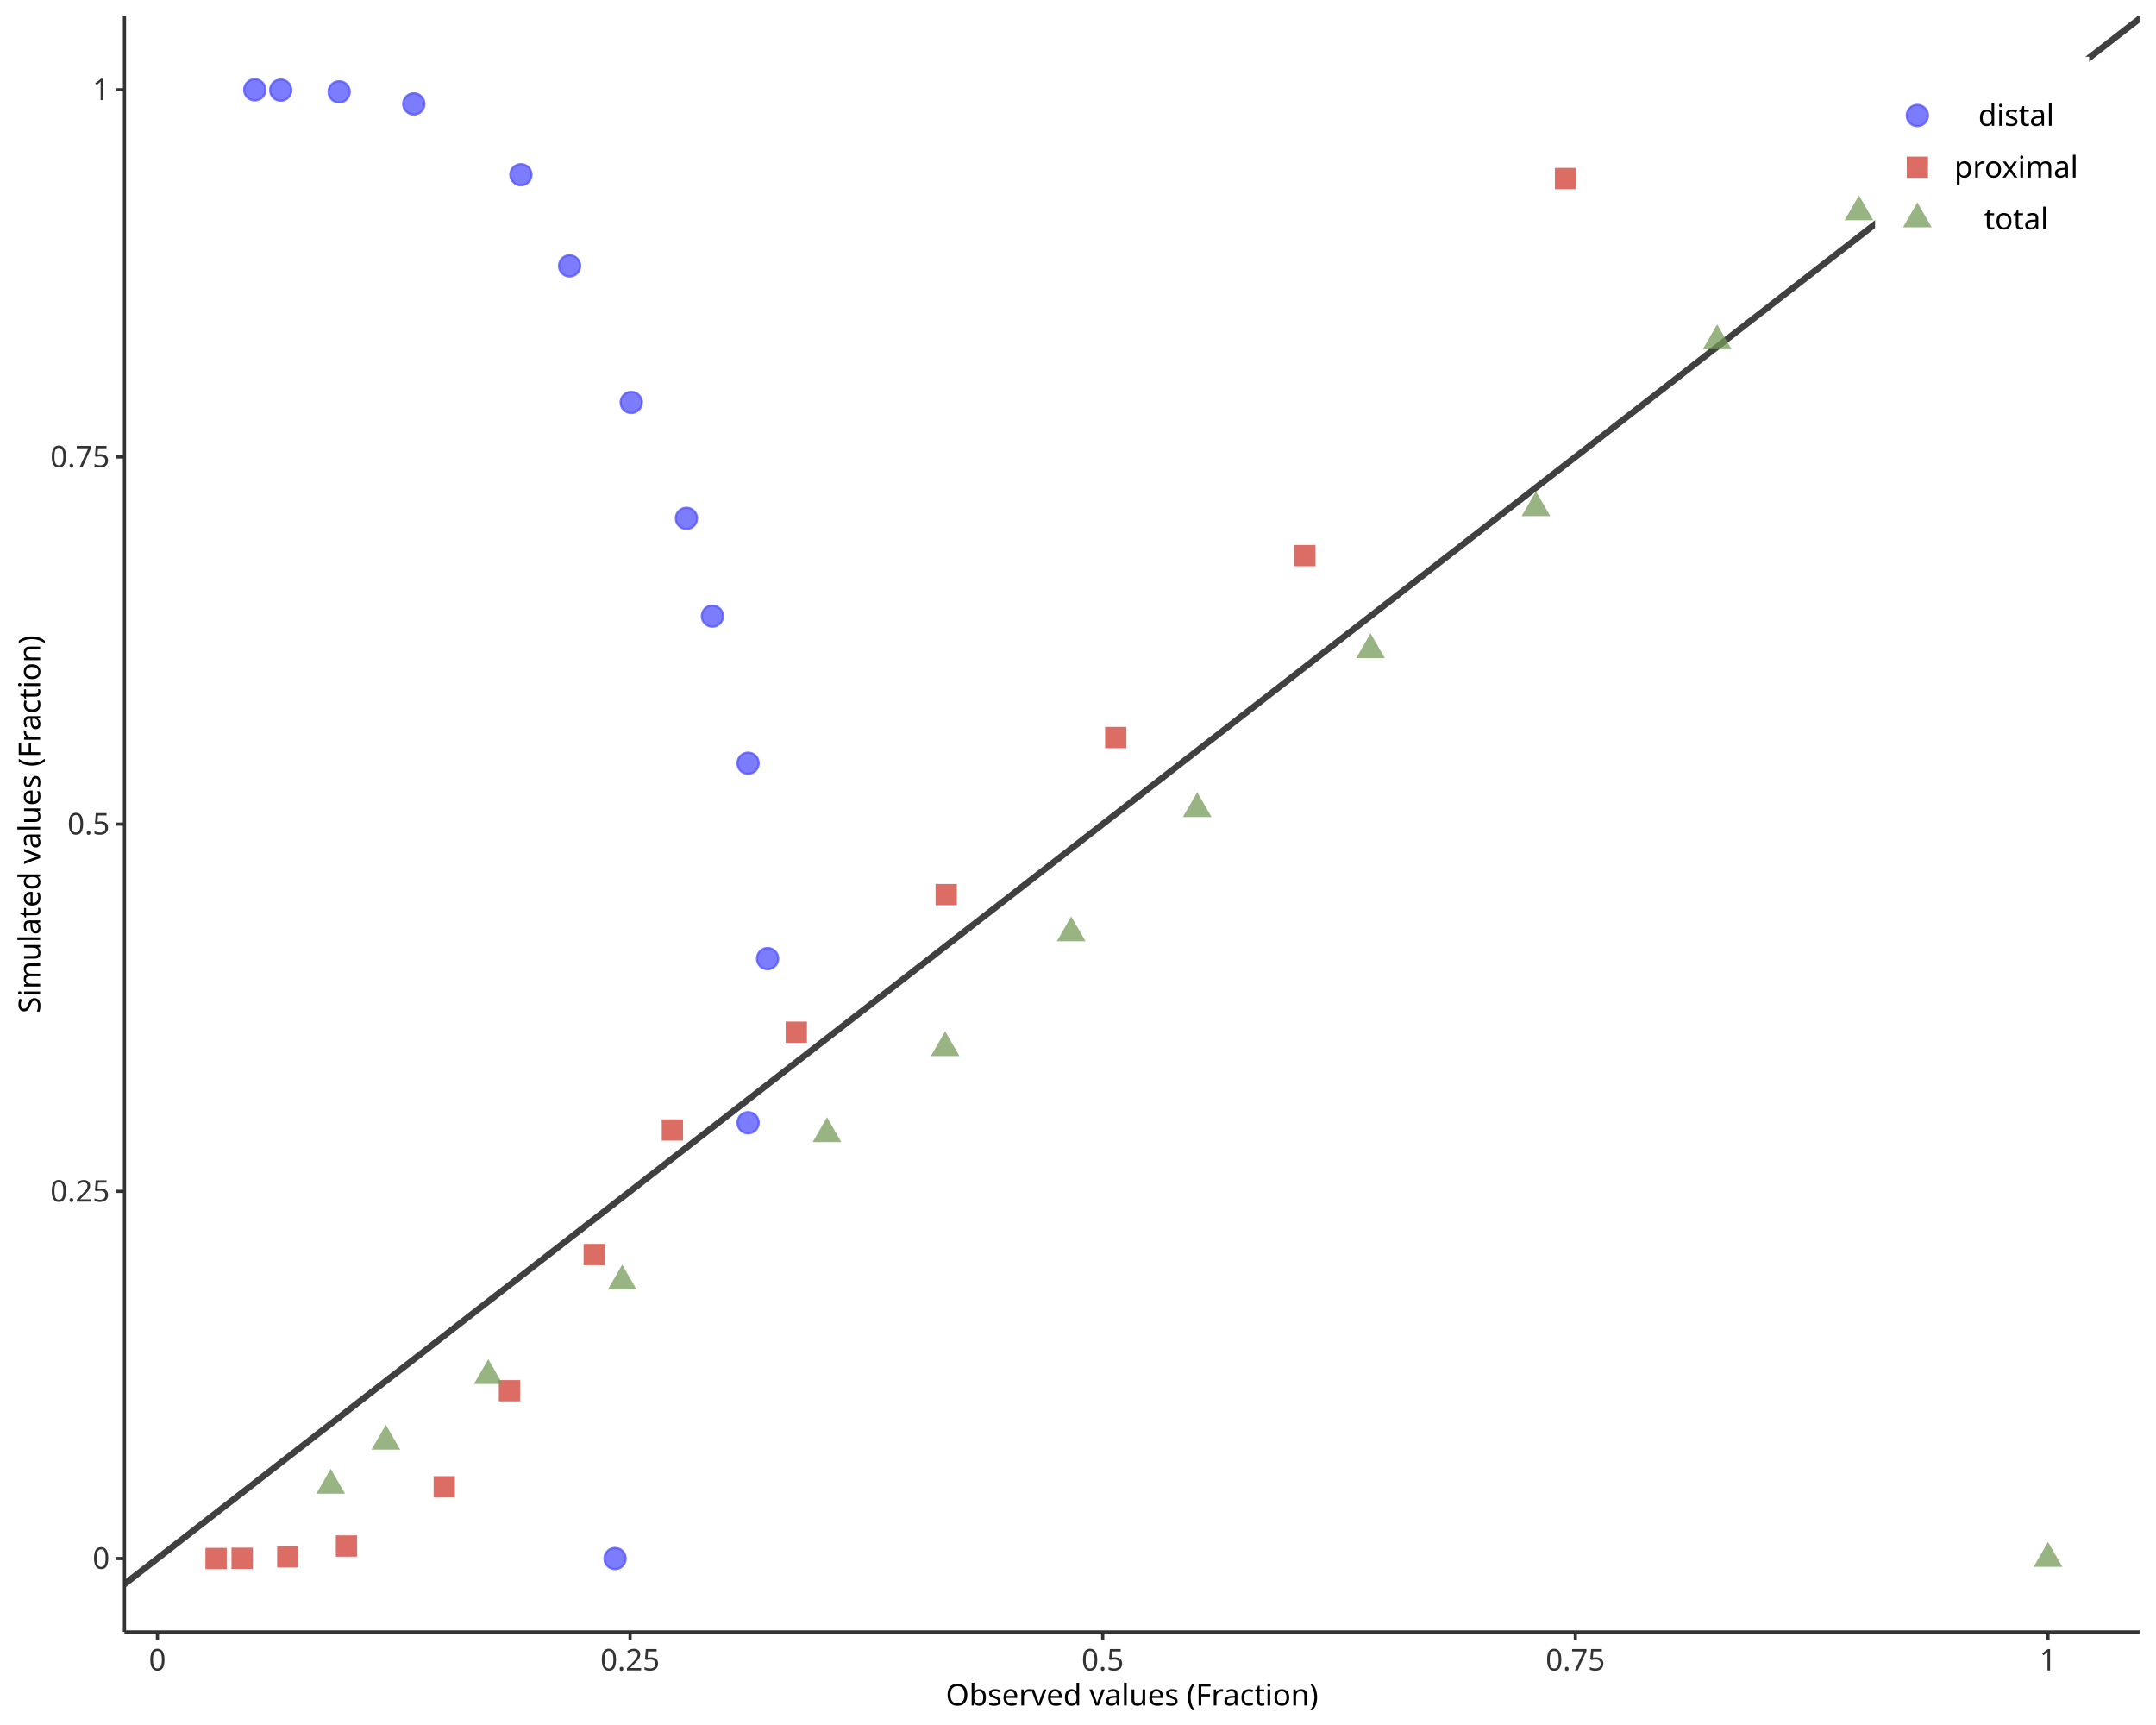
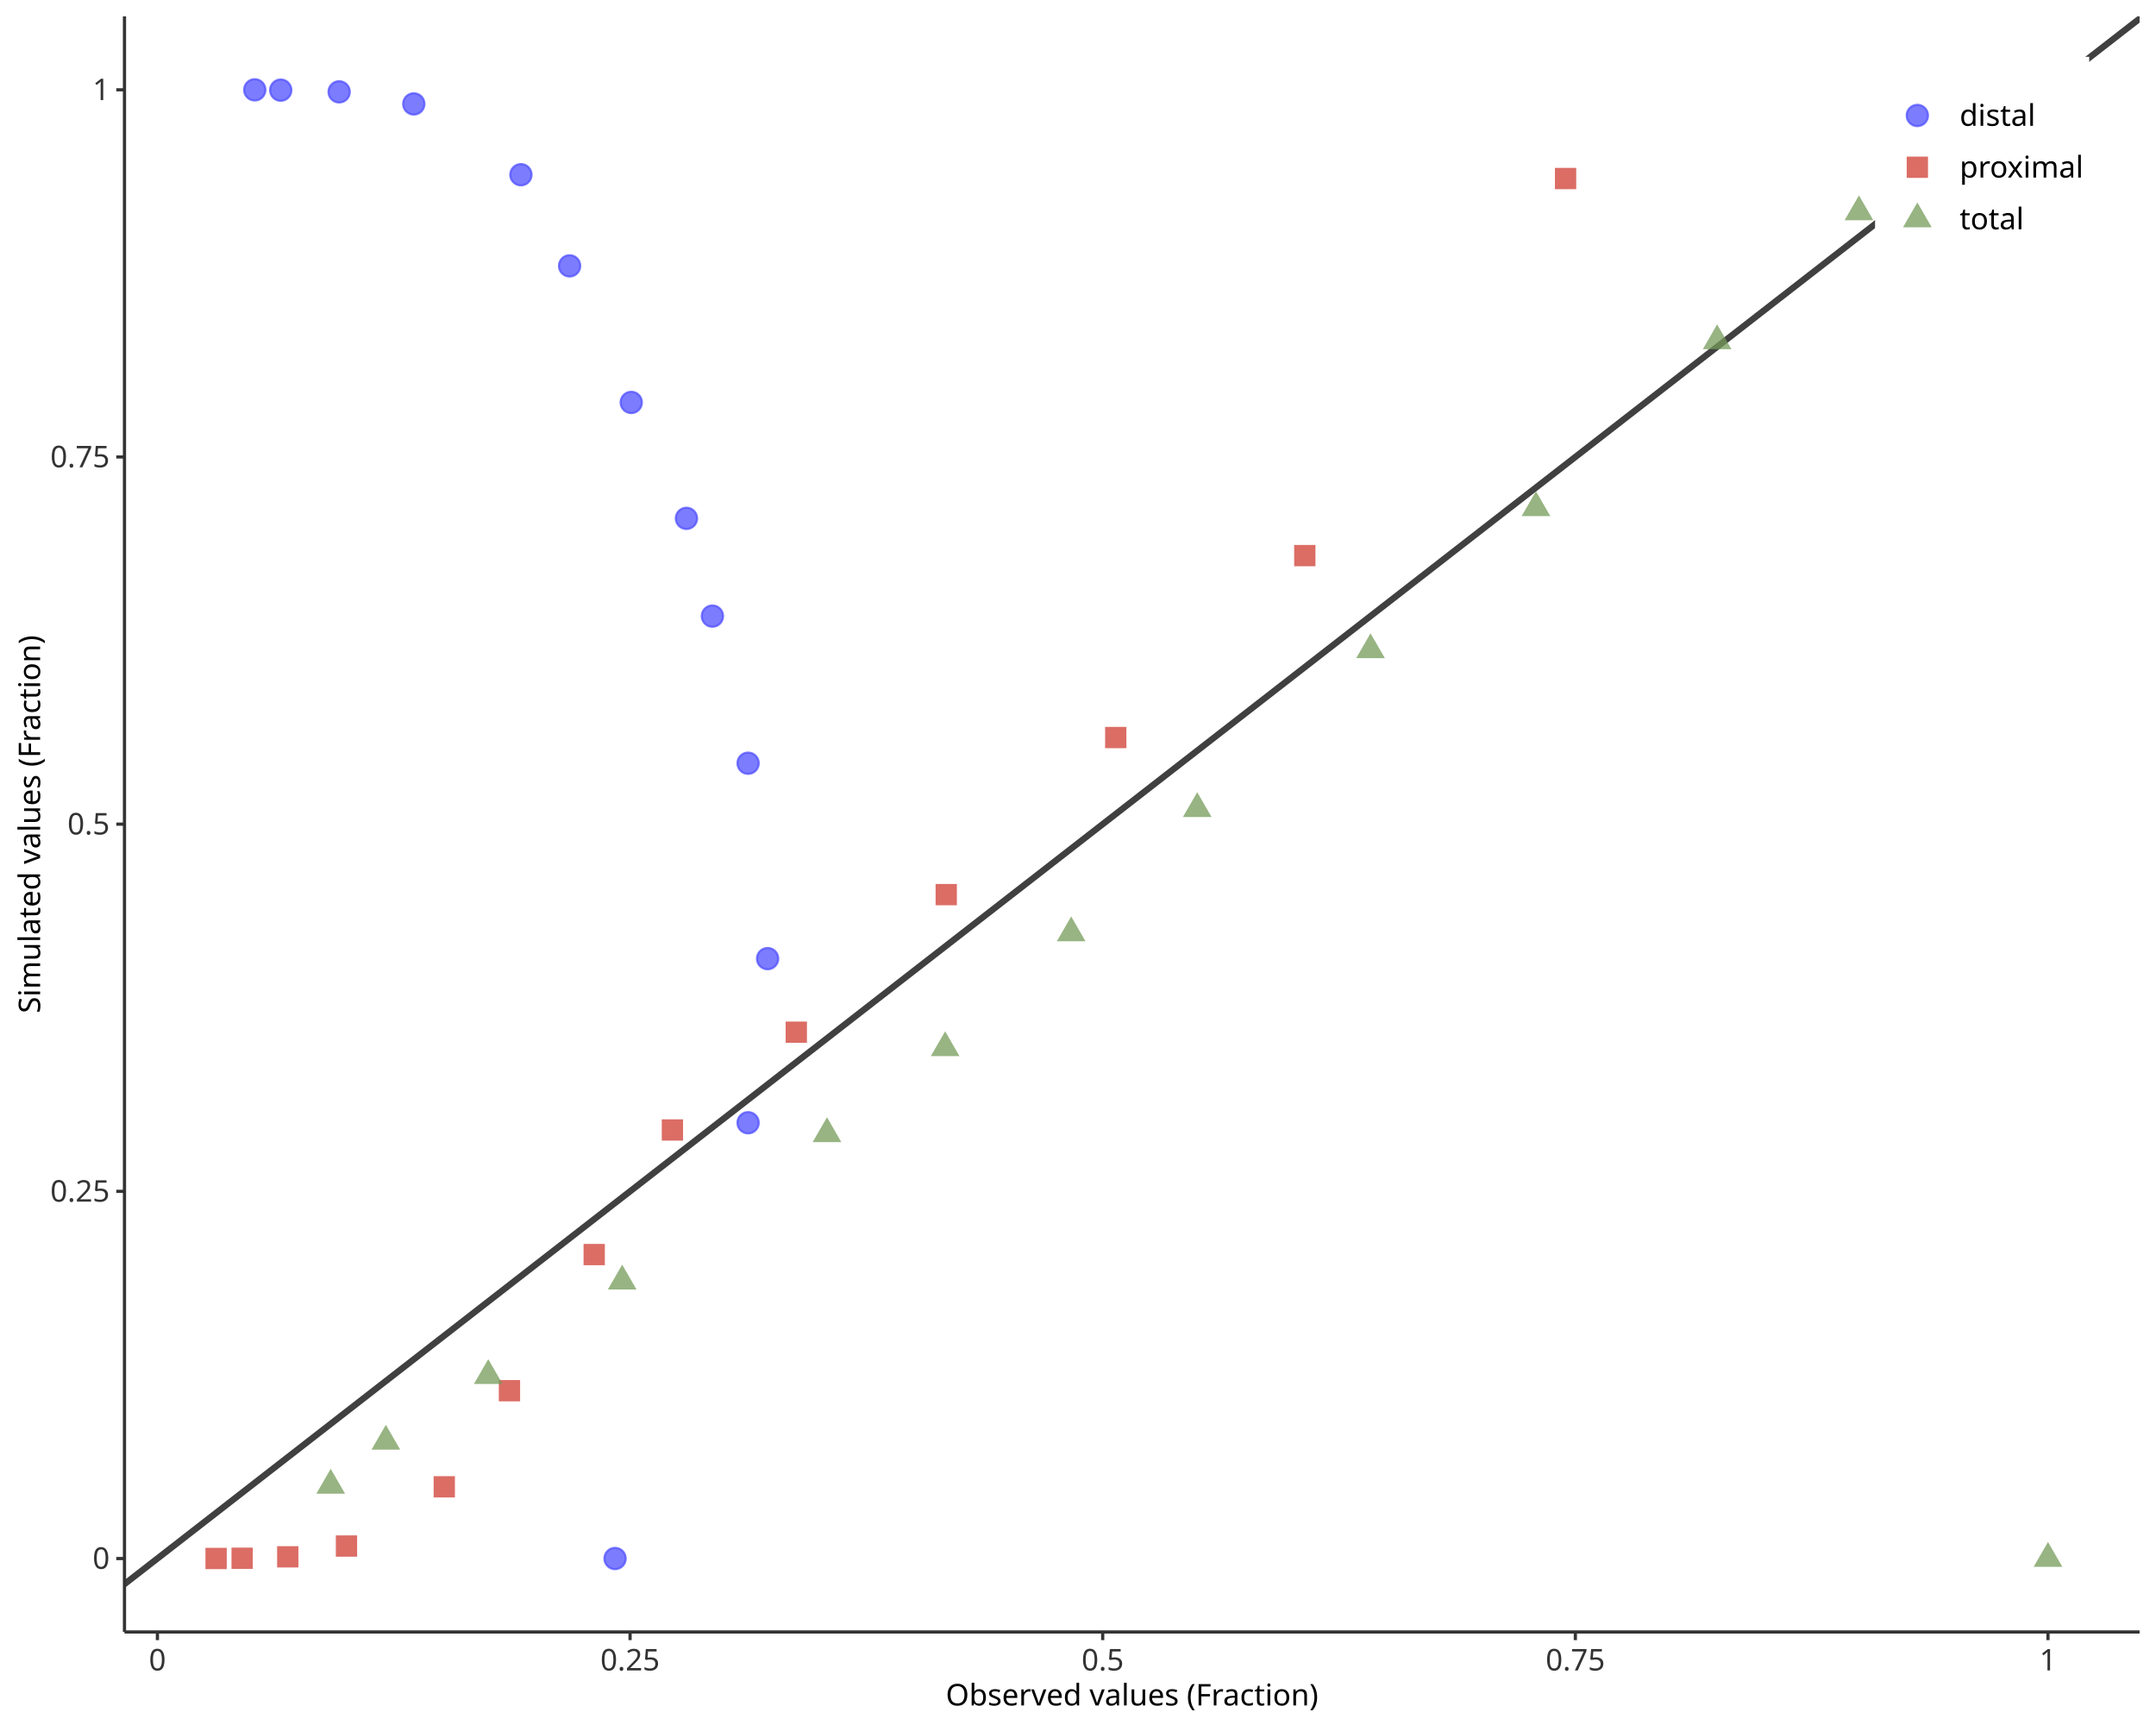
<svg xmlns="http://www.w3.org/2000/svg" class="svglite" data-engine-version="2.0" width="720.00pt" height="576.00pt" viewBox="0 0 720.00 576.00">
  <defs>
    <style type="text/css">
    .svglite line, .svglite polyline, .svglite polygon, .svglite path, .svglite rect, .svglite circle {
      fill: none;
      stroke: #000000;
      stroke-linecap: round;
      stroke-linejoin: round;
      stroke-miterlimit: 10.00;
    }
  </style>
  </defs>
  <rect width="100%" height="100%" style="stroke: none; fill: #FFFFFF;" />
  <defs>
    <clipPath id="cpMC4wMHw3MjAuMDB8MC4wMHw1NzYuMDA=">
      <rect x="0.00" y="0.00" width="720.00" height="576.00" />
    </clipPath>
  </defs>
  <g clip-path="url(#cpMC4wMHw3MjAuMDB8MC4wMHw1NzYuMDA=)">
    <rect x="0.00" y="0.00" width="720.00" height="576.00" style="stroke-width: 1.07; stroke: none; fill: #FFFFFF;" />
  </g>
  <defs>
    <clipPath id="cpNDEuNTd8NzE0LjUyfDUuNDh8NTQ0Ljkz">
      <rect x="41.57" y="5.48" width="672.95" height="539.45" />
    </clipPath>
  </defs>
  <g clip-path="url(#cpNDEuNTd8NzE0LjUyfDUuNDh8NTQ0Ljkz)">
    <rect x="41.57" y="5.48" width="672.95" height="539.45" style="stroke-width: 1.07; stroke: none; fill: #FFFFFF;" />
    <polyline points="41.57,459.11 714.52,459.11 " style="stroke-width: 0.53; stroke: #FFFFFF; stroke-linecap: butt;" />
    <polyline points="41.57,336.50 714.52,336.50 " style="stroke-width: 0.53; stroke: #FFFFFF; stroke-linecap: butt;" />
    <polyline points="41.57,213.89 714.52,213.89 " style="stroke-width: 0.53; stroke: #FFFFFF; stroke-linecap: butt;" />
    <polyline points="41.57,91.29 714.52,91.29 " style="stroke-width: 0.53; stroke: #FFFFFF; stroke-linecap: butt;" />
    <polyline points="131.49,544.93 131.49,5.48 " style="stroke-width: 0.53; stroke: #FFFFFF; stroke-linecap: butt;" />
    <polyline points="289.33,544.93 289.33,5.48 " style="stroke-width: 0.53; stroke: #FFFFFF; stroke-linecap: butt;" />
    <polyline points="447.17,544.93 447.17,5.48 " style="stroke-width: 0.53; stroke: #FFFFFF; stroke-linecap: butt;" />
    <polyline points="605.01,544.93 605.01,5.48 " style="stroke-width: 0.53; stroke: #FFFFFF; stroke-linecap: butt;" />
  </g>
  <g clip-path="url(#cpMC4wMHw3MjAuMDB8MC4wMHw1NzYuMDA=)">
</g>
  <g clip-path="url(#cpNDEuNTd8NzE0LjUyfDUuNDh8NTQ0Ljkz)">
</g>
  <g clip-path="url(#cpMC4wMHw3MjAuMDB8MC4wMHw1NzYuMDA=)">
</g>
  <g clip-path="url(#cpNDEuNTd8NzE0LjUyfDUuNDh8NTQ0Ljkz)">
</g>
  <g clip-path="url(#cpMC4wMHw3MjAuMDB8MC4wMHw1NzYuMDA=)">
</g>
  <g clip-path="url(#cpNDEuNTd8NzE0LjUyfDUuNDh8NTQ0Ljkz)">
</g>
  <g clip-path="url(#cpMC4wMHw3MjAuMDB8MC4wMHw1NzYuMDA=)">
</g>
  <g clip-path="url(#cpNDEuNTd8NzE0LjUyfDUuNDh8NTQ0Ljkz)">
</g>
  <g clip-path="url(#cpMC4wMHw3MjAuMDB8MC4wMHw1NzYuMDA=)">
</g>
  <g clip-path="url(#cpNDEuNTd8NzE0LjUyfDUuNDh8NTQ0Ljkz)">
</g>
  <g clip-path="url(#cpMC4wMHw3MjAuMDB8MC4wMHw1NzYuMDA=)">
</g>
  <g clip-path="url(#cpNDEuNTd8NzE0LjUyfDUuNDh8NTQ0Ljkz)">
</g>
  <g clip-path="url(#cpMC4wMHw3MjAuMDB8MC4wMHw1NzYuMDA=)">
</g>
  <g clip-path="url(#cpNDEuNTd8NzE0LjUyfDUuNDh8NTQ0Ljkz)">
</g>
  <g clip-path="url(#cpMC4wMHw3MjAuMDB8MC4wMHw1NzYuMDA=)">
</g>
  <g clip-path="url(#cpNDEuNTd8NzE0LjUyfDUuNDh8NTQ0Ljkz)">
</g>
  <g clip-path="url(#cpMC4wMHw3MjAuMDB8MC4wMHw1NzYuMDA=)">
</g>
  <g clip-path="url(#cpNDEuNTd8NzE0LjUyfDUuNDh8NTQ0Ljkz)">
</g>
  <g clip-path="url(#cpMC4wMHw3MjAuMDB8MC4wMHw1NzYuMDA=)">
</g>
  <g clip-path="url(#cpNDEuNTd8NzE0LjUyfDUuNDh8NTQ0Ljkz)">
</g>
  <g clip-path="url(#cpMC4wMHw3MjAuMDB8MC4wMHw1NzYuMDA=)">
</g>
  <g clip-path="url(#cpNDEuNTd8NzE0LjUyfDUuNDh8NTQ0Ljkz)">
</g>
  <g clip-path="url(#cpMC4wMHw3MjAuMDB8MC4wMHw1NzYuMDA=)">
</g>
  <g clip-path="url(#cpNDEuNTd8NzE0LjUyfDUuNDh8NTQ0Ljkz)">
</g>
  <g clip-path="url(#cpMC4wMHw3MjAuMDB8MC4wMHw1NzYuMDA=)">
</g>
  <g clip-path="url(#cpNDEuNTd8NzE0LjUyfDUuNDh8NTQ0Ljkz)">
</g>
  <g clip-path="url(#cpMC4wMHw3MjAuMDB8MC4wMHw1NzYuMDA=)">
</g>
  <g clip-path="url(#cpNDEuNTd8NzE0LjUyfDUuNDh8NTQ0Ljkz)">
</g>
  <g clip-path="url(#cpMC4wMHw3MjAuMDB8MC4wMHw1NzYuMDA=)">
</g>
  <g clip-path="url(#cpNDEuNTd8NzE0LjUyfDUuNDh8NTQ0Ljkz)">
</g>
  <g clip-path="url(#cpMC4wMHw3MjAuMDB8MC4wMHw1NzYuMDA=)">
</g>
  <g clip-path="url(#cpNDEuNTd8NzE0LjUyfDUuNDh8NTQ0Ljkz)">
    <line x1="-631.38" y1="1051.68" x2="1387.47" y2="-516.51" style="stroke-width: 2.13; stroke: #000000; stroke-opacity: 0.75; stroke-linecap: butt;" />
    <circle cx="205.40" cy="520.41" r="3.56" style="stroke-width: 0.71; stroke: #5050FF; stroke-opacity: 0.75; fill: #5050FF; fill-opacity: 0.75;" />
    <circle cx="249.83" cy="374.90" r="3.56" style="stroke-width: 0.71; stroke: #5050FF; stroke-opacity: 0.75; fill: #5050FF; fill-opacity: 0.75;" />
    <circle cx="256.34" cy="320.10" r="3.56" style="stroke-width: 0.71; stroke: #5050FF; stroke-opacity: 0.75; fill: #5050FF; fill-opacity: 0.75;" />
    <circle cx="249.83" cy="254.85" r="3.56" style="stroke-width: 0.71; stroke: #5050FF; stroke-opacity: 0.75; fill: #5050FF; fill-opacity: 0.75;" />
    <circle cx="237.91" cy="205.73" r="3.56" style="stroke-width: 0.71; stroke: #5050FF; stroke-opacity: 0.75; fill: #5050FF; fill-opacity: 0.75;" />
    <circle cx="229.24" cy="173.09" r="3.56" style="stroke-width: 0.71; stroke: #5050FF; stroke-opacity: 0.75; fill: #5050FF; fill-opacity: 0.75;" />
    <circle cx="210.81" cy="134.38" r="3.56" style="stroke-width: 0.71; stroke: #5050FF; stroke-opacity: 0.75; fill: #5050FF; fill-opacity: 0.75;" />
    <circle cx="190.22" cy="88.78" r="3.56" style="stroke-width: 0.71; stroke: #5050FF; stroke-opacity: 0.75; fill: #5050FF; fill-opacity: 0.75;" />
    <circle cx="173.96" cy="58.34" r="3.56" style="stroke-width: 0.71; stroke: #5050FF; stroke-opacity: 0.75; fill: #5050FF; fill-opacity: 0.75;" />
    <circle cx="138.19" cy="34.70" r="3.56" style="stroke-width: 0.71; stroke: #5050FF; stroke-opacity: 0.75; fill: #5050FF; fill-opacity: 0.75;" />
    <circle cx="113.26" cy="30.67" r="3.56" style="stroke-width: 0.71; stroke: #5050FF; stroke-opacity: 0.75; fill: #5050FF; fill-opacity: 0.75;" />
    <circle cx="93.75" cy="30.10" r="3.56" style="stroke-width: 0.71; stroke: #5050FF; stroke-opacity: 0.75; fill: #5050FF; fill-opacity: 0.75;" />
    <circle cx="85.08" cy="30.00" r="3.56" style="stroke-width: 0.71; stroke: #5050FF; stroke-opacity: 0.75; fill: #5050FF; fill-opacity: 0.75;" />
    <polygon points="519.27,63.17 526.38,63.17 526.38,56.06 519.27,56.06 " style="stroke-width: 0.71; stroke: none; fill: #CE3D32; fill-opacity: 0.75;" />
    <polygon points="432.19,189.08 439.30,189.08 439.30,181.97 432.19,181.97 " style="stroke-width: 0.71; stroke: none; fill: #CE3D32; fill-opacity: 0.75;" />
    <polygon points="369.05,249.83 376.16,249.83 376.16,242.72 369.05,242.72 " style="stroke-width: 0.71; stroke: none; fill: #CE3D32; fill-opacity: 0.75;" />
    <polygon points="312.44,302.28 319.55,302.28 319.55,295.17 312.44,295.17 " style="stroke-width: 0.71; stroke: none; fill: #CE3D32; fill-opacity: 0.75;" />
    <polygon points="262.37,348.22 269.48,348.22 269.48,341.11 262.37,341.11 " style="stroke-width: 0.71; stroke: none; fill: #CE3D32; fill-opacity: 0.75;" />
    <polygon points="221.00,380.87 228.11,380.87 228.11,373.76 221.00,373.76 " style="stroke-width: 0.71; stroke: none; fill: #CE3D32; fill-opacity: 0.75;" />
    <polygon points="194.88,422.47 201.99,422.47 201.99,415.36 194.88,415.36 " style="stroke-width: 0.71; stroke: none; fill: #CE3D32; fill-opacity: 0.75;" />
    <polygon points="166.58,467.93 173.69,467.93 173.69,460.82 166.58,460.82 " style="stroke-width: 0.71; stroke: none; fill: #CE3D32; fill-opacity: 0.75;" />
    <polygon points="144.81,500.02 151.92,500.02 151.92,492.91 144.81,492.91 " style="stroke-width: 0.71; stroke: none; fill: #CE3D32; fill-opacity: 0.75;" />
    <polygon points="112.15,519.80 119.26,519.80 119.26,512.69 112.15,512.69 " style="stroke-width: 0.71; stroke: none; fill: #CE3D32; fill-opacity: 0.75;" />
    <polygon points="92.55,523.40 99.66,523.40 99.66,516.29 92.55,516.29 " style="stroke-width: 0.71; stroke: none; fill: #CE3D32; fill-opacity: 0.75;" />
    <polygon points="77.31,523.88 84.42,523.88 84.42,516.77 77.31,516.77 " style="stroke-width: 0.71; stroke: none; fill: #CE3D32; fill-opacity: 0.75;" />
    <polygon points="68.61,523.95 75.72,523.95 75.72,516.84 68.61,516.84 " style="stroke-width: 0.71; stroke: none; fill: #CE3D32; fill-opacity: 0.75;" />
    <polygon points="683.93,514.88 688.72,523.18 679.14,523.18 " style="stroke-width: 0.71; stroke: none; fill: #749B58; fill-opacity: 0.75;" />
    <polygon points="620.80,65.24 625.58,73.53 616.01,73.53 " style="stroke-width: 0.71; stroke: none; fill: #749B58; fill-opacity: 0.75;" />
    <polygon points="573.44,108.31 578.23,116.61 568.66,116.61 " style="stroke-width: 0.71; stroke: none; fill: #749B58; fill-opacity: 0.75;" />
    <polygon points="512.94,164.05 517.73,172.34 508.15,172.34 " style="stroke-width: 0.71; stroke: none; fill: #749B58; fill-opacity: 0.75;" />
    <polygon points="457.69,211.48 462.48,219.77 452.90,219.77 " style="stroke-width: 0.71; stroke: none; fill: #749B58; fill-opacity: 0.75;" />
    <polygon points="399.82,264.53 404.61,272.82 395.03,272.82 " style="stroke-width: 0.71; stroke: none; fill: #749B58; fill-opacity: 0.75;" />
    <polygon points="357.73,306.01 362.51,314.30 352.94,314.30 " style="stroke-width: 0.71; stroke: none; fill: #749B58; fill-opacity: 0.75;" />
    <polygon points="315.64,344.36 320.42,352.65 310.85,352.65 " style="stroke-width: 0.71; stroke: none; fill: #749B58; fill-opacity: 0.75;" />
    <polygon points="276.18,373.06 280.96,381.36 271.39,381.36 " style="stroke-width: 0.71; stroke: none; fill: #749B58; fill-opacity: 0.75;" />
    <polygon points="207.78,422.28 212.57,430.58 202.99,430.58 " style="stroke-width: 0.71; stroke: none; fill: #749B58; fill-opacity: 0.75;" />
    <polygon points="163.06,453.84 167.84,462.13 158.27,462.13 " style="stroke-width: 0.71; stroke: none; fill: #749B58; fill-opacity: 0.75;" />
    <polygon points="128.86,475.76 133.65,484.05 124.07,484.05 " style="stroke-width: 0.71; stroke: none; fill: #749B58; fill-opacity: 0.75;" />
    <polygon points="110.44,490.46 115.23,498.76 105.65,498.76 " style="stroke-width: 0.71; stroke: none; fill: #749B58; fill-opacity: 0.75;" />
  </g>
  <g clip-path="url(#cpMC4wMHw3MjAuMDB8MC4wMHw1NzYuMDA=)">
    <polyline points="41.57,544.93 41.57,5.48 " style="stroke-width: 1.07; stroke: #333333; stroke-linecap: butt;" />
    <text x="36.64" y="523.85" text-anchor="end" style="font-size: 10.00px; fill: #333333; font-family: sans;" textLength="5.56px" lengthAdjust="spacingAndGlyphs">0</text>
    <text x="36.64" y="401.25" text-anchor="end" style="font-size: 10.00px; fill: #333333; font-family: sans;" textLength="19.46px" lengthAdjust="spacingAndGlyphs">0.25</text>
    <text x="36.64" y="278.64" text-anchor="end" style="font-size: 10.00px; fill: #333333; font-family: sans;" textLength="13.90px" lengthAdjust="spacingAndGlyphs">0.5</text>
    <text x="36.64" y="156.03" text-anchor="end" style="font-size: 10.00px; fill: #333333; font-family: sans;" textLength="19.46px" lengthAdjust="spacingAndGlyphs">0.75</text>
    <text x="36.64" y="33.43" text-anchor="end" style="font-size: 10.00px; fill: #333333; font-family: sans;" textLength="5.56px" lengthAdjust="spacingAndGlyphs">1</text>
    <polyline points="38.83,520.41 41.57,520.41 " style="stroke-width: 1.07; stroke: #333333; stroke-linecap: butt;" />
    <polyline points="38.83,397.81 41.57,397.81 " style="stroke-width: 1.07; stroke: #333333; stroke-linecap: butt;" />
    <polyline points="38.83,275.20 41.57,275.20 " style="stroke-width: 1.07; stroke: #333333; stroke-linecap: butt;" />
    <polyline points="38.83,152.59 41.57,152.59 " style="stroke-width: 1.07; stroke: #333333; stroke-linecap: butt;" />
    <polyline points="38.83,29.98 41.57,29.98 " style="stroke-width: 1.07; stroke: #333333; stroke-linecap: butt;" />
    <polyline points="41.57,544.93 714.52,544.93 " style="stroke-width: 1.07; stroke: #333333; stroke-linecap: butt;" />
    <polyline points="52.57,547.67 52.57,544.93 " style="stroke-width: 1.07; stroke: #333333; stroke-linecap: butt;" />
    <polyline points="210.41,547.67 210.41,544.93 " style="stroke-width: 1.07; stroke: #333333; stroke-linecap: butt;" />
    <polyline points="368.25,547.67 368.25,544.93 " style="stroke-width: 1.07; stroke: #333333; stroke-linecap: butt;" />
    <polyline points="526.09,547.67 526.09,544.93 " style="stroke-width: 1.07; stroke: #333333; stroke-linecap: butt;" />
    <polyline points="683.93,547.67 683.93,544.93 " style="stroke-width: 1.07; stroke: #333333; stroke-linecap: butt;" />
    <text x="52.57" y="557.78" text-anchor="middle" style="font-size: 10.00px; fill: #333333; font-family: sans;" textLength="5.56px" lengthAdjust="spacingAndGlyphs">0</text>
    <text x="210.41" y="557.78" text-anchor="middle" style="font-size: 10.00px; fill: #333333; font-family: sans;" textLength="19.46px" lengthAdjust="spacingAndGlyphs">0.25</text>
    <text x="368.25" y="557.78" text-anchor="middle" style="font-size: 10.00px; fill: #333333; font-family: sans;" textLength="13.90px" lengthAdjust="spacingAndGlyphs">0.5</text>
    <text x="526.09" y="557.78" text-anchor="middle" style="font-size: 10.00px; fill: #333333; font-family: sans;" textLength="19.46px" lengthAdjust="spacingAndGlyphs">0.75</text>
    <text x="683.93" y="557.78" text-anchor="middle" style="font-size: 10.00px; fill: #333333; font-family: sans;" textLength="5.56px" lengthAdjust="spacingAndGlyphs">1</text>
    <text x="378.05" y="569.48" text-anchor="middle" style="font-size: 10.00px; font-family: sans;" textLength="120.62px" lengthAdjust="spacingAndGlyphs">Observed values (Fraction)</text>
    <text transform="translate(13.40,275.21) rotate(-90)" text-anchor="middle" style="font-size: 10.00px; font-family: sans;" textLength="121.73px" lengthAdjust="spacingAndGlyphs">Simulated values (Fraction)</text>
    <rect x="626.18" y="18.97" width="71.51" height="68.28" style="stroke-width: 1.07; stroke: none; fill: #FFFFFF;" />
    <rect x="631.66" y="29.92" width="17.28" height="17.28" style="stroke-width: 1.07; stroke: none; fill: #FFFFFF;" />
    <circle cx="640.30" cy="38.56" r="3.56" style="stroke-width: 0.71; stroke: #5050FF; stroke-opacity: 0.75; fill: #5050FF; fill-opacity: 0.75;" />
    <rect x="631.66" y="47.20" width="17.28" height="17.28" style="stroke-width: 1.07; stroke: none; fill: #FFFFFF;" />
    <polygon points="636.75,59.40 643.86,59.40 643.86,52.29 636.75,52.29 " style="stroke-width: 0.71; stroke: none; fill: #CE3D32; fill-opacity: 0.75;" />
    <rect x="631.66" y="64.48" width="17.28" height="17.28" style="stroke-width: 1.07; stroke: none; fill: #FFFFFF;" />
    <polygon points="640.30,67.60 645.09,75.89 635.52,75.89 " style="stroke-width: 0.71; stroke: none; fill: #749B58; fill-opacity: 0.75;" />
-     <text x="673.32" y="42.01" text-anchor="middle" style="font-size: 10.00px; font-family: sans;" textLength="23.35px" lengthAdjust="spacingAndGlyphs">distal</text>
-     <text x="673.32" y="59.29" text-anchor="middle" style="font-size: 10.00px; font-family: sans;" textLength="37.79px" lengthAdjust="spacingAndGlyphs">proximal</text>
-     <text x="673.32" y="76.57" text-anchor="middle" style="font-size: 10.00px; font-family: sans;" textLength="18.90px" lengthAdjust="spacingAndGlyphs">total</text>
+     <text x="654.42" y="42.01" style="font-size: 10.00px; font-family: sans;" textLength="23.35px" lengthAdjust="spacingAndGlyphs">distal</text>
+     <text x="654.42" y="59.29" style="font-size: 10.00px; font-family: sans;" textLength="37.79px" lengthAdjust="spacingAndGlyphs">proximal</text>
+     <text x="654.42" y="76.57" style="font-size: 10.00px; font-family: sans;" textLength="18.90px" lengthAdjust="spacingAndGlyphs">total</text>
  </g>
</svg>
